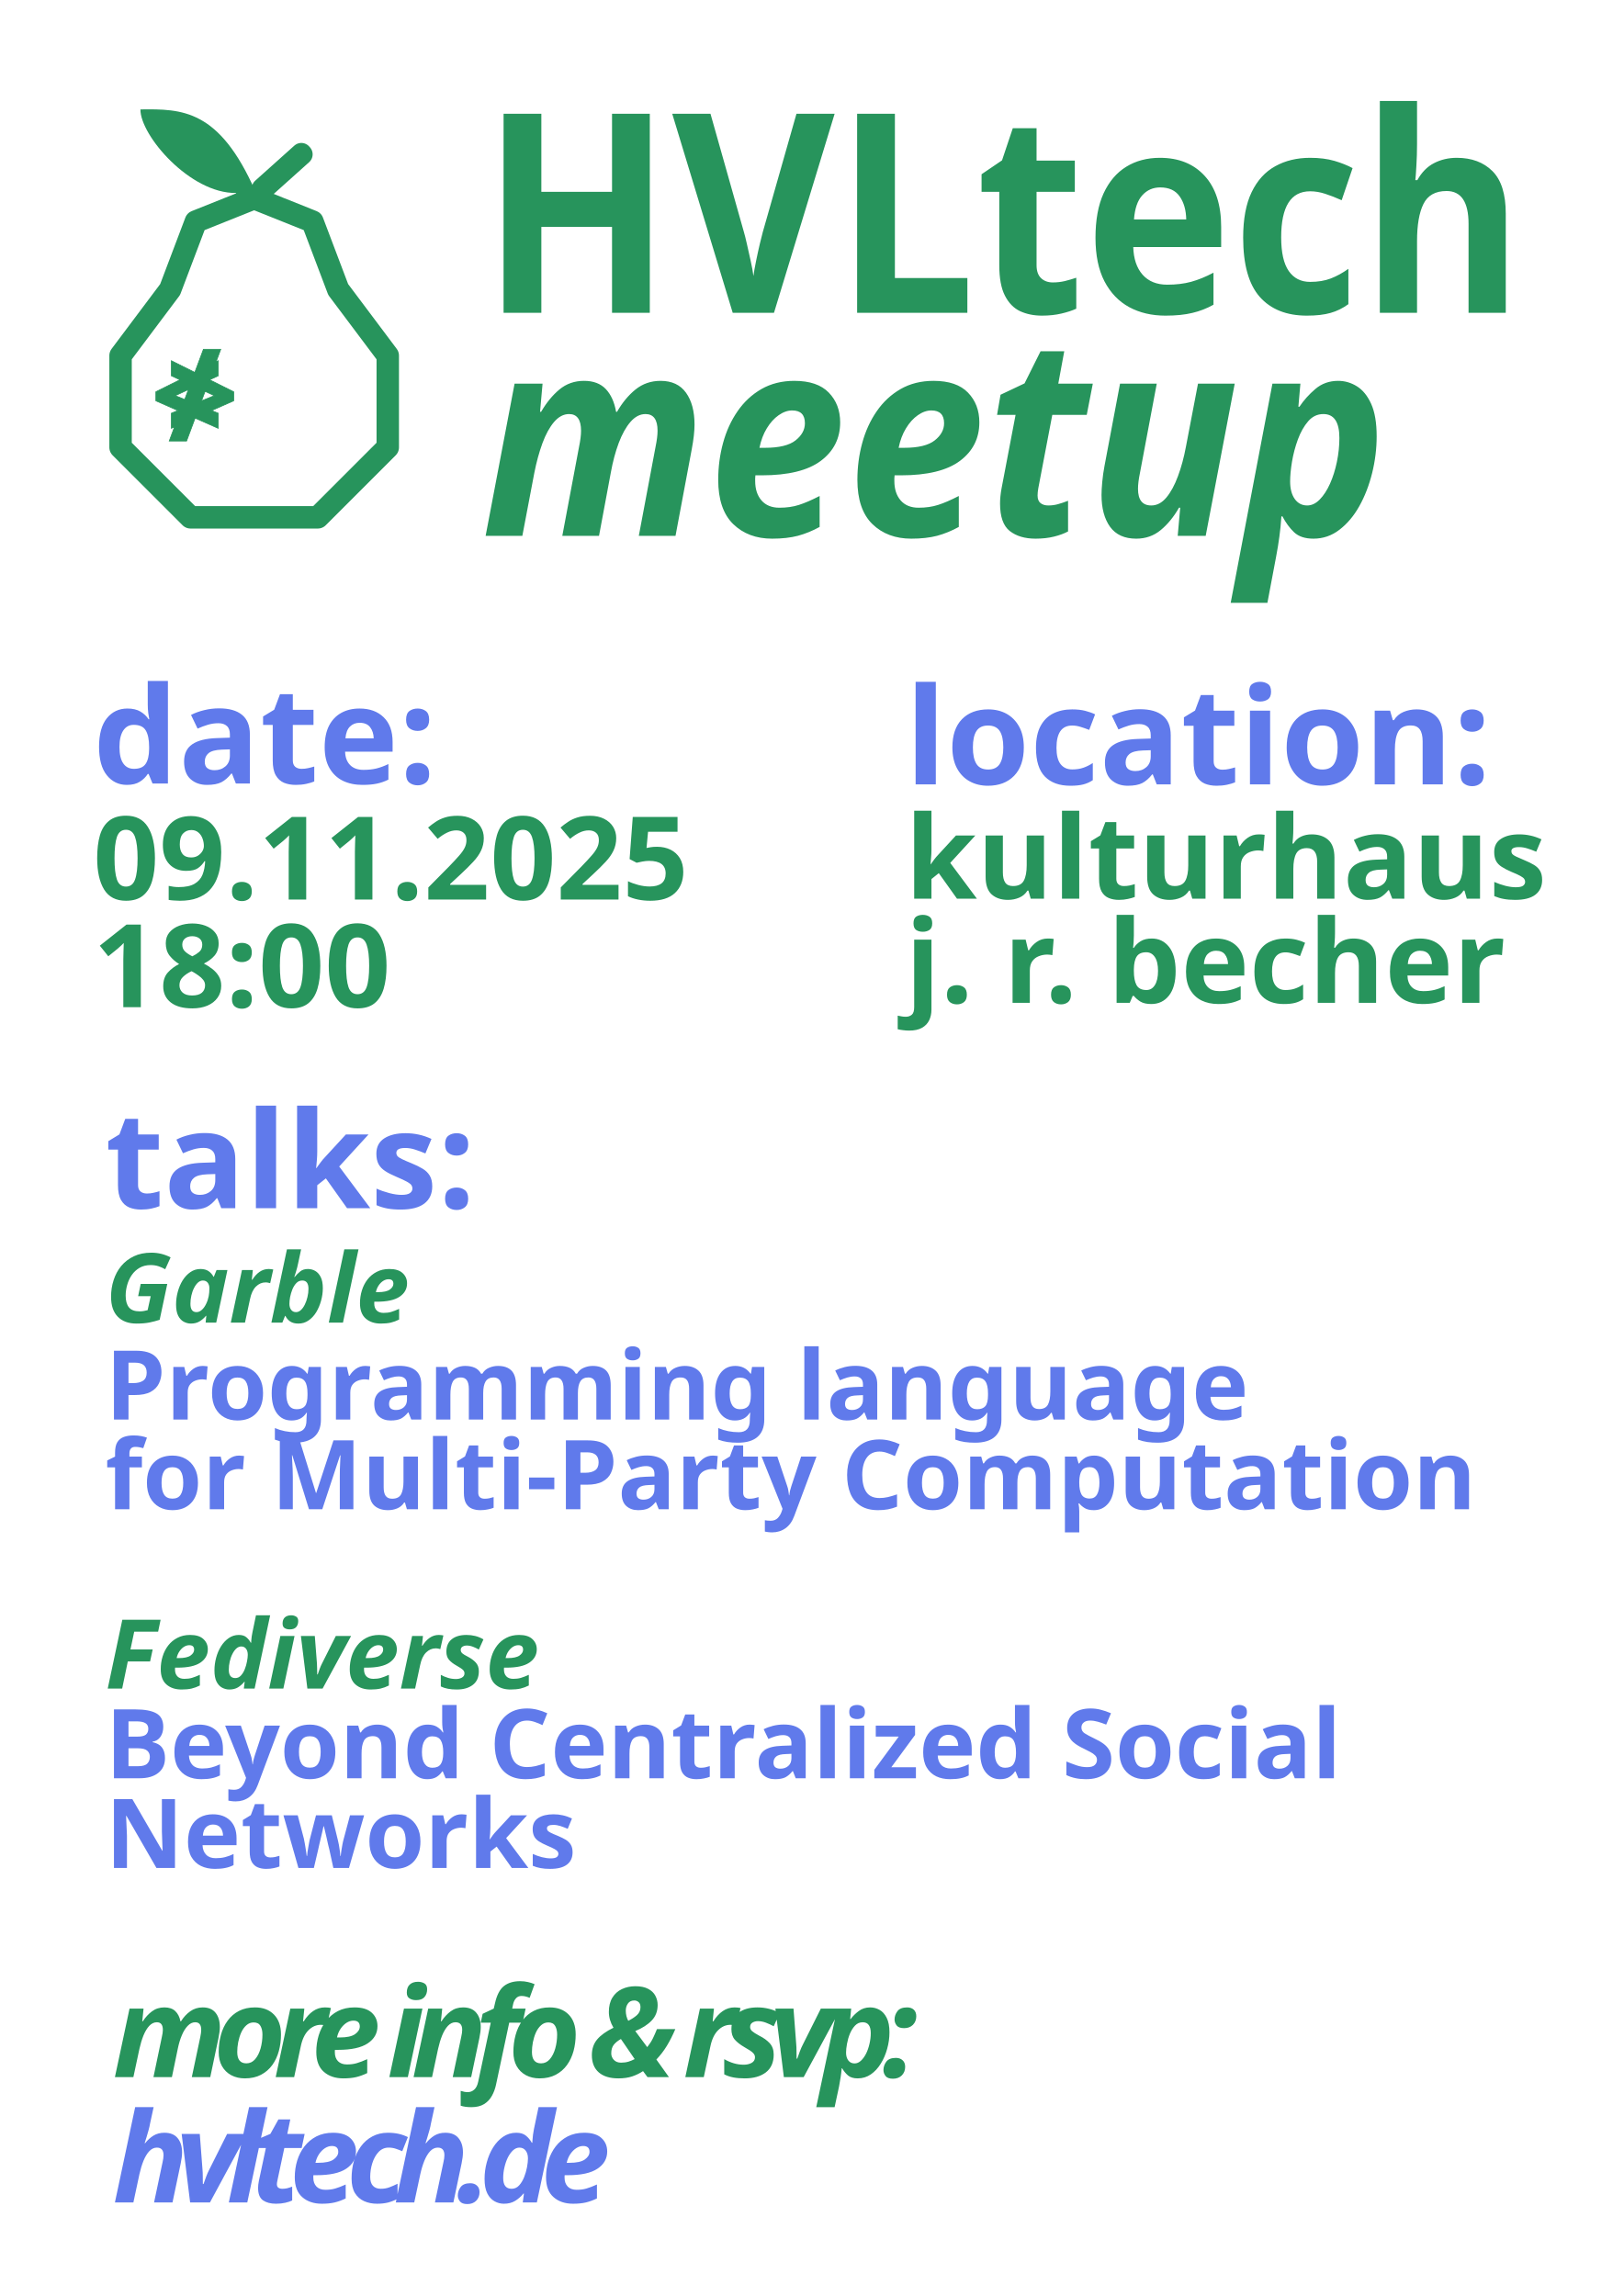
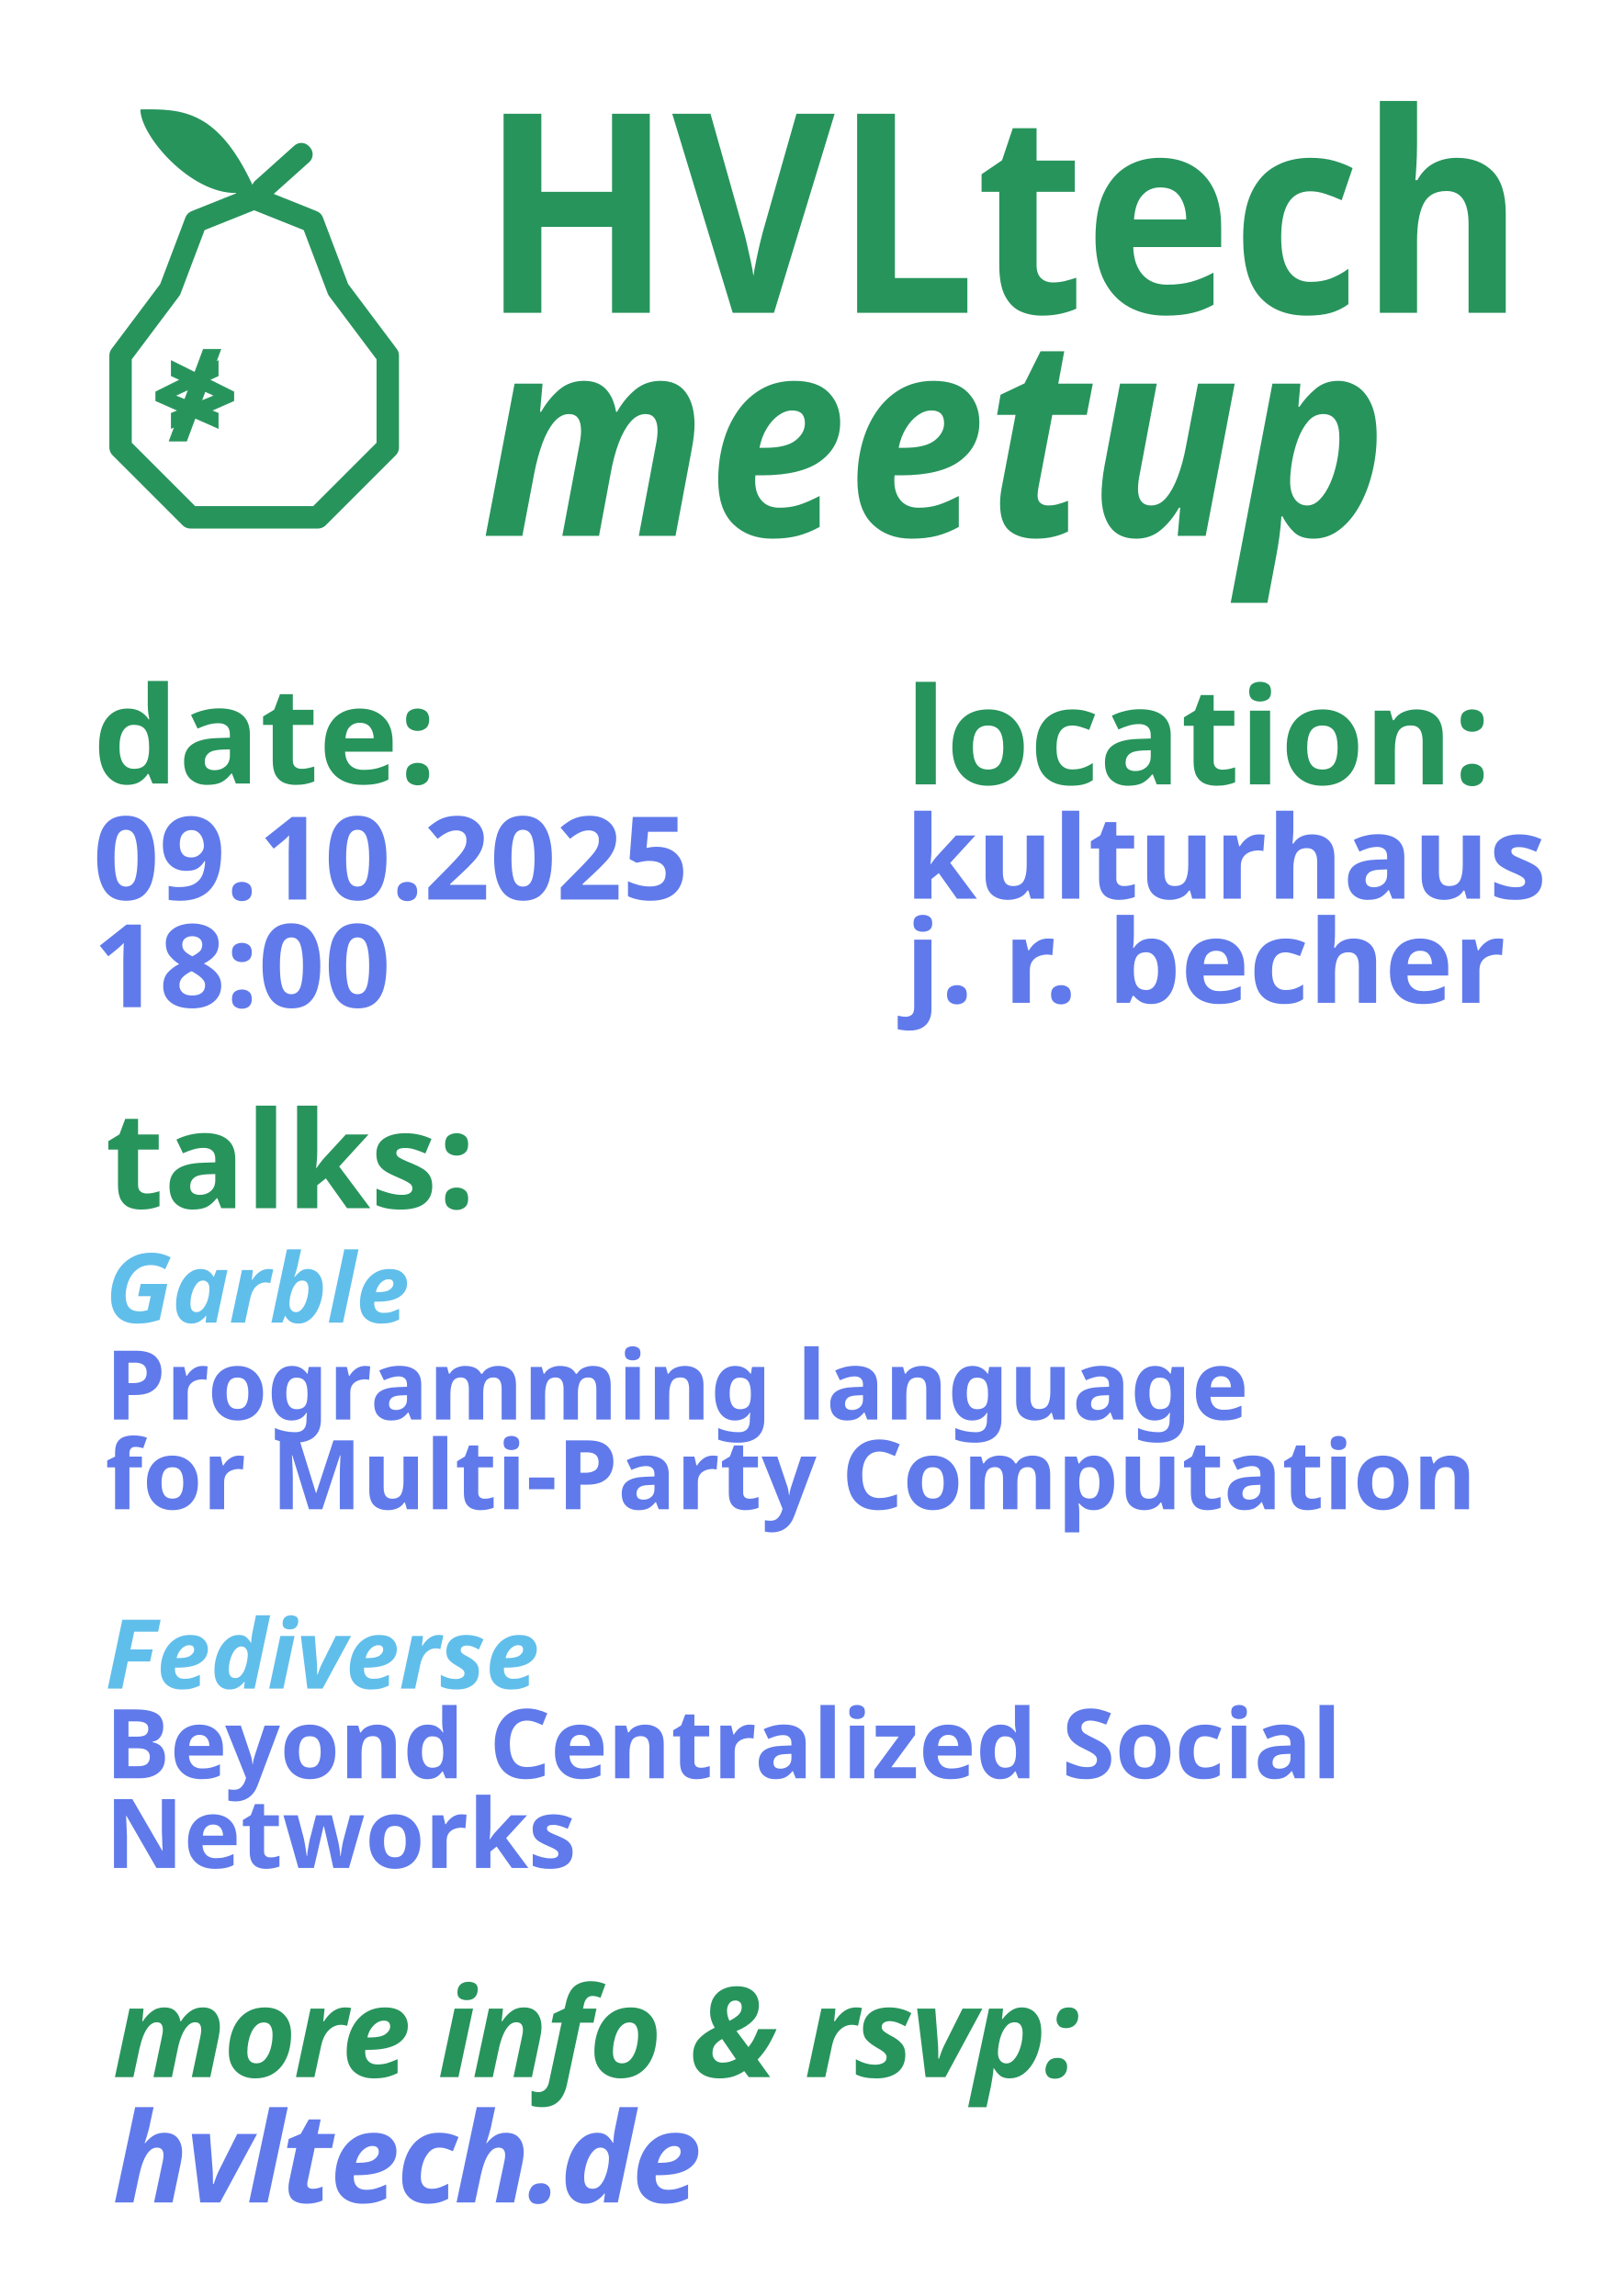
<svg xmlns="http://www.w3.org/2000/svg" width="297mm" height="420mm" viewBox="0 0 297 420" version="1.1" id="svg1">
  <defs id="defs1">
    <rect x="0" y="0" width="1122.52" height="493.903" id="rect5" />
  </defs>
  <g id="layer1">
    <g id="g1" transform="matrix(1.095637,0,0,1.095637,-21.16401,-26.96176)">
      <path style="display:inline;fill:none;stroke:#27945c;stroke-width:3.743;stroke-linecap:butt;stroke-linejoin:round;stroke-dasharray:none;stroke-opacity:1" d="M 61.744,110.983 H 51.121 L 39.442,99.305 V 83.977 l 8.272,-11.029 4.298,-11.354 9.732,-3.893 9.732,3.893 4.298,11.354 8.272,11.029 V 99.305 L 72.368,110.983 Z" id="path1" />
      <path style="fill:#27945c;fill-opacity:1;stroke:none;stroke-width:2.339;stroke-dasharray:none;stroke-opacity:1" d="m 59.691,58.887 c 0,0 -0.964,-2.06 -0.999,-2.06 C 51.041,56.921 42.718,47.212 42.757,42.875 c 6.961,-0.089 13.144,-0.047 19.197,13.691 z" id="path1-2-9-9" />
      <rect style="fill:none;stroke:#27945c;stroke-width:3.509;stroke-linecap:butt;stroke-linejoin:round;stroke-miterlimit:10;stroke-dasharray:none" id="rect3" width="8.763" height="0.199" x="9.538" y="83.874" transform="rotate(-41.88177)" />
      <text xml:space="preserve" style="font-weight:bold;font-size:21.458px;line-height:10;font-family:'JetBrains Mono';-inkscape-font-specification:'JetBrains Mono Bold';text-align:start;letter-spacing:-7.428px;word-spacing:0px;writing-mode:lr-tb;direction:ltr;text-anchor:start;fill:#27945c;fill-opacity:1;stroke:#27945c;stroke-width:0.124;stroke-opacity:1" x="44.413" y="98.242" id="text2-9-0">
        <tspan id="tspan2-4-3" style="letter-spacing:-7.428px;fill:#27945c;fill-opacity:1;stroke:#27945c;stroke-width:0.124;stroke-opacity:1" x="44.413" y="98.242">&lt; / &gt;</tspan>
      </text>
    </g>
    <text xml:space="preserve" style="font-weight:bold;font-size:48.275px;line-height:0.8;font-family:'JetBrains Mono';-inkscape-font-specification:'JetBrains Mono Bold';text-align:start;letter-spacing:0px;word-spacing:0px;writing-mode:lr-tb;direction:ltr;text-anchor:start;fill:#27945c;fill-opacity:1;stroke:#27945c;stroke-width:4.976;stroke-linejoin:round" x="92.955" y="54.173" id="text1" transform="scale(0.9466227,1.056387)">
      <tspan x="92.955" y="54.173" style="font-style:normal;font-variant:normal;font-weight:800;font-stretch:normal;font-size:48.275px;line-height:0.8;font-family:'JetBrains Mono';-inkscape-font-specification:'JetBrains Mono Ultra-Bold';letter-spacing:0px;fill:#27945c;fill-opacity:1;stroke:none;stroke-width:4.976" id="tspan4">HVLtech</tspan>
      <tspan x="92.955" y="92.793" style="font-style:italic;font-variant:normal;font-weight:bold;font-stretch:normal;font-size:48.275px;line-height:0.8;font-family:'JetBrains Mono';-inkscape-font-specification:'JetBrains Mono Bold Italic';letter-spacing:0px;fill:#27945c;fill-opacity:1;stroke:none;stroke-width:4.976" id="tspan5">meetup</tspan>
      <tspan x="92.955" y="131.412" style="font-style:normal;font-variant:normal;font-weight:800;font-stretch:normal;font-size:48.275px;line-height:0.8;font-family:'JetBrains Mono';-inkscape-font-specification:'JetBrains Mono Ultra-Bold';letter-spacing:0px;fill:#27945c;fill-opacity:1;stroke:none;stroke-width:4.976" id="tspan2" />
    </text>
    <text xml:space="preserve" transform="scale(0.2645833)" id="text5" style="font-style:italic;font-variant:normal;font-weight:bold;font-stretch:normal;font-size:173.333px;line-height:0.8;font-family:'JetBrains Mono';-inkscape-font-specification:'JetBrains Mono Bold Italic';text-align:start;letter-spacing:0px;word-spacing:0px;writing-mode:lr-tb;direction:ltr;white-space:pre;shape-inside:url(#rect5);display:inline;fill:#27945c;fill-opacity:1;stroke:none;stroke-width:15.118;stroke-linejoin:round" />
    <text xml:space="preserve" style="font-style:normal;font-variant:normal;font-weight:bold;font-stretch:normal;font-size:24.694px;line-height:0;font-family:'Geist Mono';-inkscape-font-specification:'Geist Mono Bold';text-align:start;letter-spacing:0px;word-spacing:0px;writing-mode:lr-tb;direction:ltr;text-anchor:start;fill:#27945c;fill-opacity:1;stroke:none;stroke-width:4;stroke-linejoin:round" x="17.008" y="143.329" id="text7">
-       <tspan style="font-style:normal;font-variant:normal;font-weight:bold;font-stretch:normal;font-size:24.694px;line-height:1;font-family:Geist;-inkscape-font-specification:'Geist Bold';letter-spacing:0px;fill:#607aeb;fill-opacity:1;stroke-width:4" id="tspan29" x="17.008" y="143.329">date:</tspan>
-       <tspan style="font-style:normal;font-variant:normal;font-weight:bold;font-stretch:normal;font-size:21.167px;line-height:0.93;font-family:Geist;-inkscape-font-specification:'Geist Bold';text-align:start;letter-spacing:0px;text-anchor:start;fill:#27945c;fill-opacity:1;stroke-width:4" id="tspan33" x="17.008" y="164.555">09.11.2025</tspan>
-       <tspan style="font-style:normal;font-variant:normal;font-weight:bold;font-stretch:normal;font-size:21.167px;line-height:0.93;font-family:Geist;-inkscape-font-specification:'Geist Bold';text-align:start;letter-spacing:0px;text-anchor:start;fill:#27945c;fill-opacity:1;stroke-width:4" id="tspan34" x="17.008" y="184.24">18:00</tspan>
+       <tspan style="font-style:normal;font-variant:normal;font-weight:bold;font-stretch:normal;font-size:24.694px;line-height:1;font-family:Geist;-inkscape-font-specification:'Geist Bold';letter-spacing:0px;fill:#27945c;fill-opacity:1;stroke-width:4" id="tspan29" x="17.008" y="143.329">date:</tspan>
+       <tspan style="font-style:normal;font-variant:normal;font-weight:bold;font-stretch:normal;font-size:21.167px;line-height:0.93;font-family:Geist;-inkscape-font-specification:'Geist Bold';text-align:start;letter-spacing:0px;text-anchor:start;fill:#607aeb;fill-opacity:1;stroke-width:4" id="tspan33" x="17.008" y="164.555">09.10.2025</tspan>
+       <tspan style="font-style:normal;font-variant:normal;font-weight:bold;font-stretch:normal;font-size:21.167px;line-height:0.93;font-family:Geist;-inkscape-font-specification:'Geist Bold';text-align:start;letter-spacing:0px;text-anchor:start;fill:#607aeb;fill-opacity:1;stroke-width:4" id="tspan34" x="17.008" y="184.24">18:00</tspan>
    </text>
    <text xml:space="preserve" style="font-style:normal;font-variant:normal;font-weight:bold;font-stretch:normal;font-size:24.694px;line-height:0;font-family:'Geist Mono';-inkscape-font-specification:'Geist Mono Bold';text-align:start;letter-spacing:0px;word-spacing:0px;writing-mode:lr-tb;direction:ltr;text-anchor:start;fill:#27945c;fill-opacity:1;stroke:none;stroke-width:4;stroke-linejoin:round" x="19.249" y="221.013" id="text7-9">
-       <tspan style="font-style:normal;font-variant:normal;font-weight:bold;font-stretch:normal;font-size:24.694px;line-height:1.08;font-family:Geist;-inkscape-font-specification:'Geist Bold';letter-spacing:0px;fill:#607aeb;fill-opacity:1;stroke-width:4" id="tspan29-5" x="19.249" y="221.013">talks:</tspan>
-       <tspan style="font-style:italic;font-variant:normal;font-weight:bold;font-stretch:normal;font-size:17.639px;line-height:1.08;font-family:Geist;-inkscape-font-specification:'Geist Bold Italic';text-align:start;letter-spacing:0px;text-anchor:start;fill:#27945c;fill-opacity:1;stroke-width:4" id="tspan81" x="19.249" y="241.947">Garble</tspan>
+       <tspan style="font-style:normal;font-variant:normal;font-weight:bold;font-stretch:normal;font-size:24.694px;line-height:1.08;font-family:Geist;-inkscape-font-specification:'Geist Bold';letter-spacing:0px;fill:#27945c;fill-opacity:1;stroke-width:4" id="tspan29-5" x="19.249" y="221.013">talks:</tspan>
+       <tspan style="font-style:italic;font-variant:normal;font-weight:bold;font-stretch:normal;font-size:17.639px;line-height:1.08;font-family:Geist;-inkscape-font-specification:'Geist Bold Italic';text-align:start;letter-spacing:0px;text-anchor:start;fill:#60beeb;fill-opacity:1;stroke-width:4" id="tspan81" x="19.249" y="241.947">Garble</tspan>
      <tspan style="font-style:normal;font-variant:normal;font-weight:bold;font-stretch:normal;font-size:17.639px;line-height:0.93;font-family:Geist;-inkscape-font-specification:'Geist Bold';text-align:start;letter-spacing:0px;text-anchor:start;fill:#607aeb;fill-opacity:1;stroke-width:4" id="tspan82" x="19.249" y="259.674">Programming language</tspan>
      <tspan style="font-style:normal;font-variant:normal;font-weight:bold;font-stretch:normal;font-size:17.639px;line-height:0.93;font-family:Geist;-inkscape-font-specification:'Geist Bold';text-align:start;letter-spacing:0px;text-anchor:start;fill:#607aeb;fill-opacity:1;stroke-width:4" id="tspan83" x="19.249" y="276.078">for Multi-Party Computation</tspan>
      <tspan style="font-style:normal;font-variant:normal;font-weight:bold;font-stretch:normal;font-size:17.639px;line-height:0.93;font-family:Geist;-inkscape-font-specification:'Geist Bold';text-align:start;letter-spacing:0px;text-anchor:start;fill:#607aeb;fill-opacity:1;stroke-width:4" x="19.249" y="292.482" id="tspan141" />
-       <tspan style="font-style:italic;font-variant:normal;font-weight:bold;font-stretch:normal;font-size:17.639px;line-height:0.93;font-family:Geist;-inkscape-font-specification:'Geist Bold Italic';text-align:start;letter-spacing:0px;text-anchor:start;fill:#27945c;fill-opacity:1;stroke-width:4" id="tspan138" x="19.249" y="308.886">Fediverse</tspan>
+       <tspan style="font-style:italic;font-variant:normal;font-weight:bold;font-stretch:normal;font-size:17.639px;line-height:0.93;font-family:Geist;-inkscape-font-specification:'Geist Bold Italic';text-align:start;letter-spacing:0px;text-anchor:start;fill:#60beeb;fill-opacity:1;stroke-width:4" id="tspan138" x="19.249" y="308.886">Fediverse</tspan>
      <tspan style="font-style:normal;font-variant:normal;font-weight:bold;font-stretch:normal;font-size:17.639px;line-height:0.93;font-family:Geist;-inkscape-font-specification:'Geist Bold';text-align:start;letter-spacing:0px;text-anchor:start;fill:#607aeb;fill-opacity:1;stroke-width:4" id="tspan139" x="19.249" y="325.29">Beyond Centralized Social </tspan>
      <tspan style="font-style:normal;font-variant:normal;font-weight:bold;font-stretch:normal;font-size:17.639px;line-height:0.93;font-family:Geist;-inkscape-font-specification:'Geist Bold';text-align:start;letter-spacing:0px;text-anchor:start;fill:#607aeb;fill-opacity:1;stroke-width:4" id="tspan140" x="19.249" y="341.695">Networks</tspan>
    </text>
    <text xml:space="preserve" style="font-style:normal;font-variant:normal;font-weight:bold;font-stretch:normal;font-size:38.806px;line-height:0.8;font-family:Geist;-inkscape-font-specification:'Geist Bold';text-align:start;letter-spacing:-2.646px;word-spacing:0px;writing-mode:lr-tb;direction:ltr;text-anchor:start;fill:#27945c;fill-opacity:1;stroke:none;stroke-width:4;stroke-linejoin:round" x="28.223" y="189.259" id="text13">
      <tspan id="tspan13" style="stroke-width:4" x="28.223" y="189.259" />
    </text>
    <text xml:space="preserve" style="font-style:normal;font-variant:normal;font-weight:bold;font-stretch:normal;font-size:24.694px;line-height:0;font-family:Geist;-inkscape-font-specification:'Geist Bold';text-align:start;letter-spacing:0px;word-spacing:0px;writing-mode:lr-tb;direction:ltr;text-anchor:start;fill:#27945c;fill-opacity:1;stroke:none;stroke-width:4;stroke-linejoin:round" x="165.547" y="143.484" id="text14">
-       <tspan style="font-style:normal;font-variant:normal;font-weight:bold;font-stretch:normal;font-size:24.694px;line-height:1;font-family:Geist;-inkscape-font-specification:'Geist Bold';letter-spacing:0px;fill:#607aeb;fill-opacity:1;stroke-width:4" x="165.547" y="143.484" id="tspan18">location:</tspan>
-       <tspan style="font-style:normal;font-variant:normal;font-weight:bold;font-stretch:normal;font-size:21.167px;line-height:0.9;font-family:Geist;-inkscape-font-specification:'Geist Bold';letter-spacing:0px;stroke-width:4" x="165.547" y="164.393" id="tspan19">kulturhaus</tspan>
-       <tspan style="font-style:normal;font-variant:normal;font-weight:bold;font-stretch:normal;font-size:21.167px;line-height:0.9;font-family:Geist;-inkscape-font-specification:'Geist Bold';letter-spacing:0px;stroke-width:4" id="tspan35" x="165.547" y="183.443">j. r. becher</tspan>
+       <tspan style="font-style:normal;font-variant:normal;font-weight:bold;font-stretch:normal;font-size:24.694px;line-height:1;font-family:Geist;-inkscape-font-specification:'Geist Bold';letter-spacing:0px;fill:#27945c;fill-opacity:1;stroke-width:4" x="165.547" y="143.484" id="tspan18">location:</tspan>
+       <tspan style="font-style:normal;font-variant:normal;font-weight:bold;font-stretch:normal;font-size:21.167px;line-height:0.9;font-family:Geist;-inkscape-font-specification:'Geist Bold';letter-spacing:0px;fill:#607aeb;fill-opacity:1;stroke-width:4" x="165.547" y="164.393" id="tspan19">kulturhaus</tspan>
+       <tspan style="font-style:normal;font-variant:normal;font-weight:bold;font-stretch:normal;font-size:21.167px;line-height:0.9;font-family:Geist;-inkscape-font-specification:'Geist Bold';letter-spacing:0px;fill:#607aeb;fill-opacity:1;stroke-width:4" id="tspan35" x="165.547" y="183.443">j. r. becher</tspan>
    </text>
-     <text xml:space="preserve" style="font-style:italic;font-variant:normal;font-weight:bold;font-stretch:normal;font-size:22.931px;line-height:1;font-family:'Geist Mono';-inkscape-font-specification:'Geist Mono Bold Italic';text-align:start;letter-spacing:-2.381px;word-spacing:0px;writing-mode:lr-tb;direction:ltr;text-anchor:start;fill:#607aeb;fill-opacity:1;stroke:none;stroke-width:4;stroke-linejoin:round" x="20.612" y="379.957" id="text31">
-       <tspan id="tspan31" style="font-size:22.931px;letter-spacing:-2.381px;fill:#27945c;fill-opacity:1;stroke-width:4" x="20.612" y="379.957">more info &amp; rsvp:</tspan>
-       <tspan style="font-size:22.931px;letter-spacing:-2.381px;fill:#607aeb;fill-opacity:1;stroke-width:4" x="20.612" y="402.888" id="tspan32">hvltech.de</tspan>
+     <text xml:space="preserve" style="font-style:italic;font-variant:normal;font-weight:bold;font-stretch:normal;font-size:22.931px;line-height:1;font-family:'Geist Mono';-inkscape-font-specification:'Geist Mono Bold Italic';text-align:start;letter-spacing:-0.529px;word-spacing:0px;writing-mode:lr-tb;direction:ltr;text-anchor:start;fill:#607aeb;fill-opacity:1;stroke:none;stroke-width:4;stroke-linejoin:round" x="20.612" y="379.957" id="text31">
+       <tspan id="tspan31" style="font-style:italic;font-variant:normal;font-weight:bold;font-stretch:normal;font-size:22.931px;font-family:Geist;-inkscape-font-specification:'Geist Bold Italic';letter-spacing:-0.529px;fill:#27945c;fill-opacity:1;stroke-width:4" x="20.612" y="379.957">more info &amp; rsvp:</tspan>
+       <tspan style="font-style:italic;font-variant:normal;font-weight:bold;font-stretch:normal;font-size:22.931px;font-family:Geist;-inkscape-font-specification:'Geist Bold Italic';letter-spacing:-0.529px;fill:#607aeb;fill-opacity:1;stroke-width:4" x="20.612" y="402.888" id="tspan32">hvltech.de</tspan>
    </text>
  </g>
</svg>
